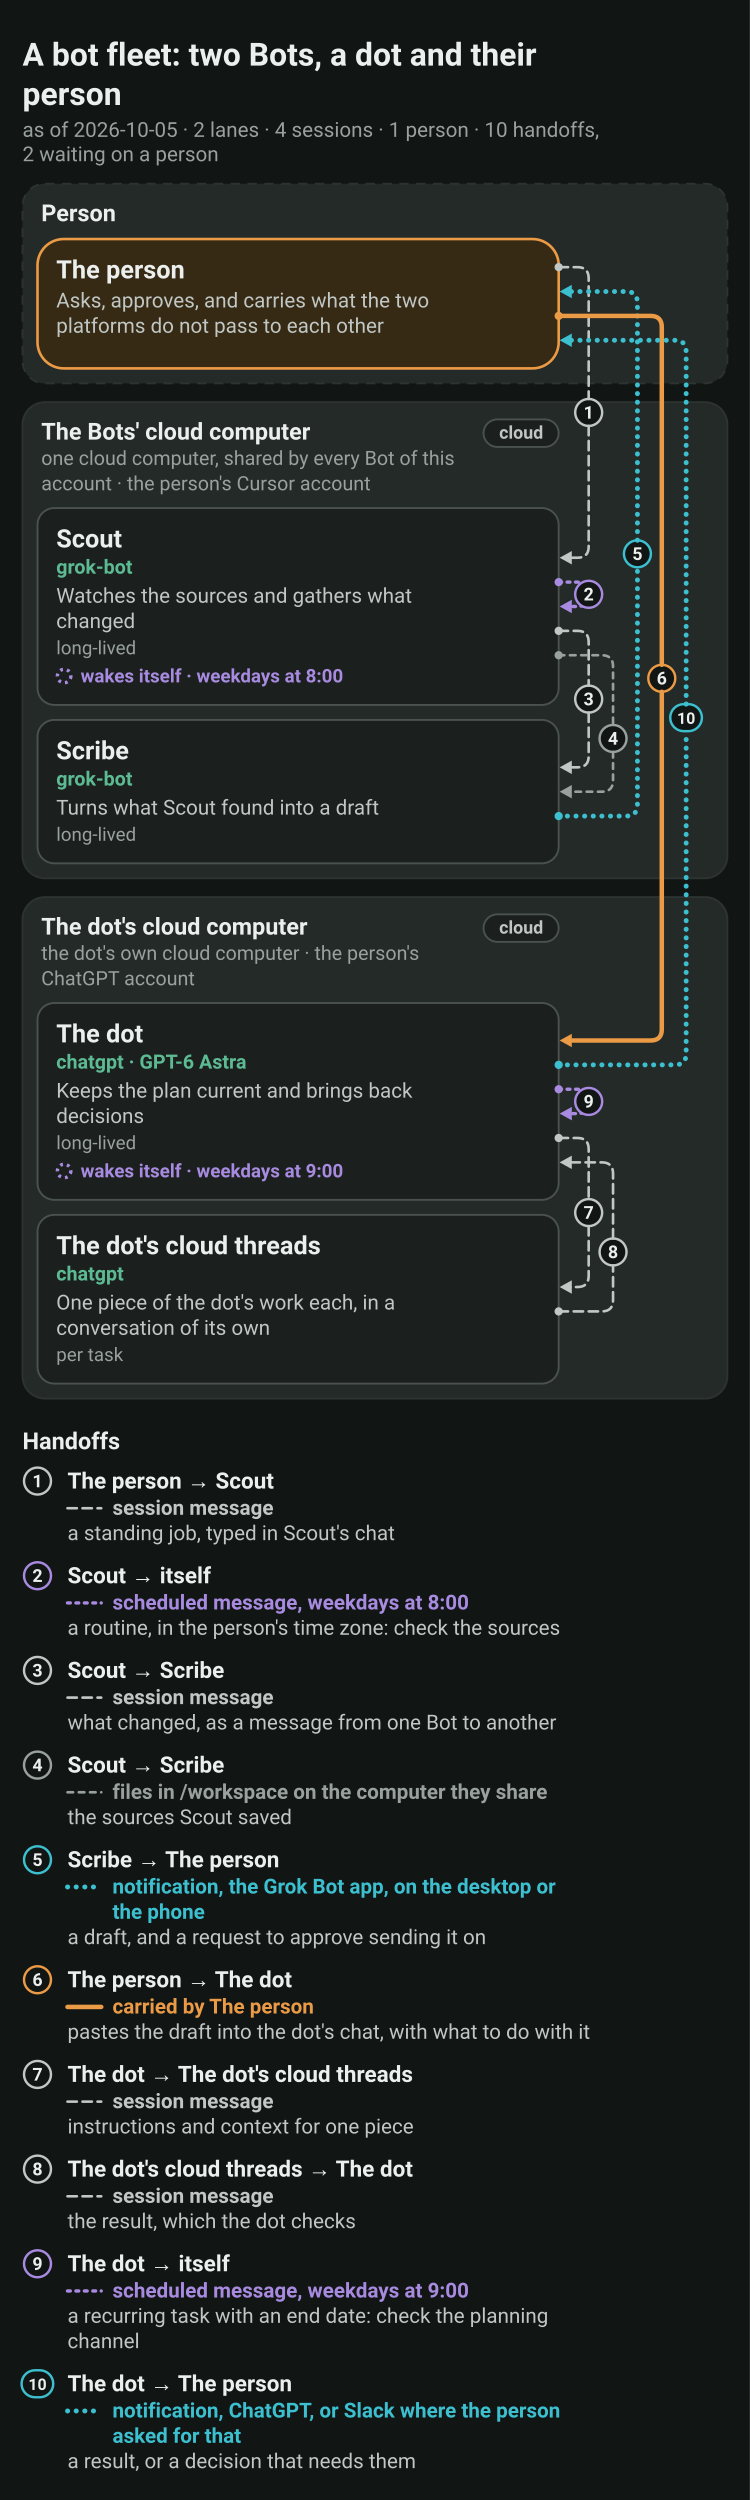
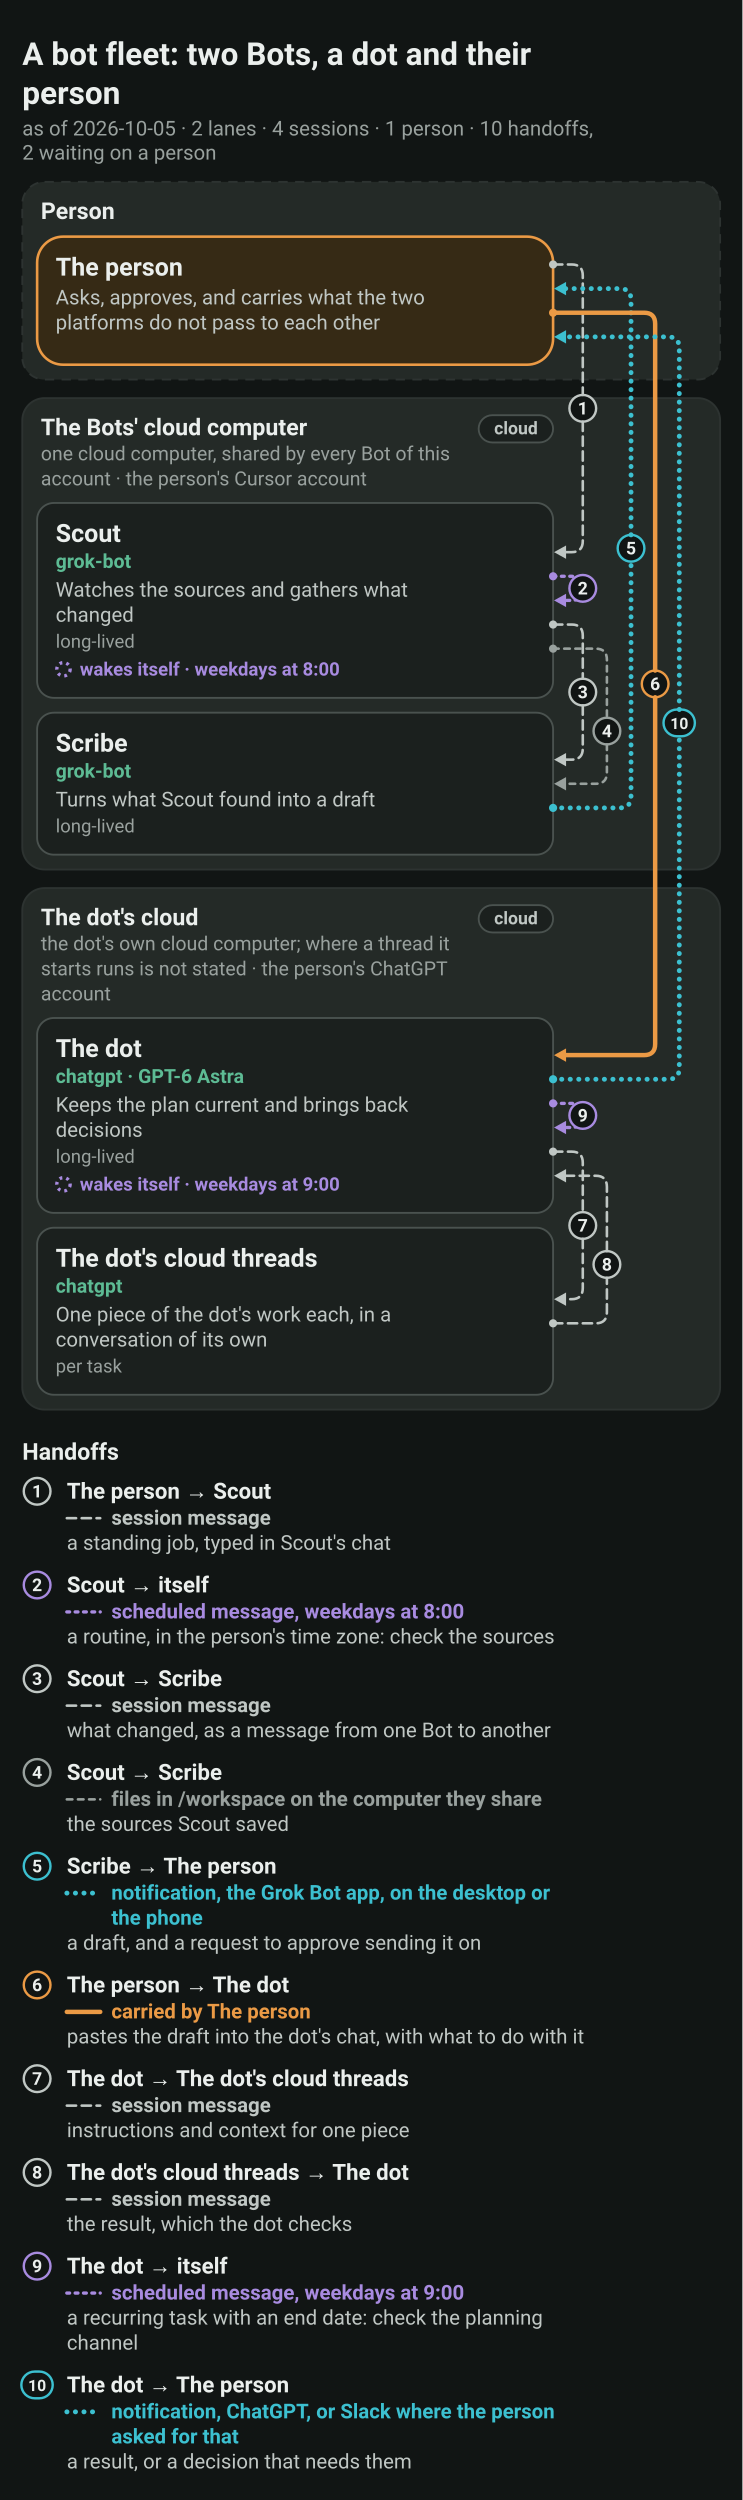
- <svg xmlns="http://www.w3.org/2000/svg" class="grooph-picture" data-picture="map" viewBox="0 0 400 1333.5" width="400" height="1333.5" role="img" font-family="system-ui, -apple-system, 'Segoe UI', Roboto, 'Helvetica Neue', Arial, sans-serif">
-   <rect x="0" y="0" width="400" height="1333.5" style="fill:#111514" />
+ <svg xmlns="http://www.w3.org/2000/svg" class="grooph-picture" data-picture="map" viewBox="0 0 400 1347" width="400" height="1347" role="img" font-family="system-ui, -apple-system, 'Segoe UI', Roboto, 'Helvetica Neue', Arial, sans-serif">
+   <rect x="0" y="0" width="400" height="1347" style="fill:#111514" />
  <text x="12" y="35" font-size="17" font-weight="700" style="fill:#ebefed">A bot fleet: two Bots, a dot and their</text>
  <text x="12" y="56" font-size="17" font-weight="700" style="fill:#ebefed">person</text>
  <text x="12" y="73" font-size="11" style="fill:#99a19e">as of 2026-10-05 · 2 lanes · 4 sessions · 1 person · 10 handoffs,</text>
  <text x="12" y="86" font-size="11" style="fill:#99a19e">2 waiting on a person</text>
  <g data-people="">
    <rect x="12" y="98" width="376" height="106.5" rx="12" stroke-width="1" stroke-dasharray="5 4" style="fill:#242a27;stroke:#2d3331" />
    <text x="22" y="118" font-size="12.5" font-weight="700" style="fill:#ebefed">Person</text>
  </g>
  <g data-lane="bots-computer">
    <rect x="12" y="214.5" width="376" height="254" rx="12" stroke-width="1" style="fill:#242a27;stroke:#2d3331" />
    <text x="22" y="234.5" font-size="12.5" font-weight="700" style="fill:#ebefed">The Bots' cloud computer</text>
    <rect x="257.9" y="223.7" width="40.1" height="14.7" rx="7.4" stroke-width="1" style="fill:#1b201e;stroke:#4a524f" />
    <text x="278" y="234" font-size="9.5" font-weight="700" text-anchor="middle" style="fill:#c0c7c4">cloud</text>
    <text x="22" y="248" font-size="10.5" style="fill:#99a19e">one cloud computer, shared by every Bot of this</text>
    <text x="22" y="261.5" font-size="10.5" style="fill:#99a19e">account · the person's Cursor account</text>
  </g>
  <g data-lane="dot-computer">
-     <rect x="12" y="478.5" width="376" height="267.5" rx="12" stroke-width="1" style="fill:#242a27;stroke:#2d3331" />
-     <text x="22" y="498.5" font-size="12.5" font-weight="700" style="fill:#ebefed">The dot's cloud computer</text>
+     <rect x="12" y="478.5" width="376" height="281" rx="12" stroke-width="1" style="fill:#242a27;stroke:#2d3331" />
+     <text x="22" y="498.5" font-size="12.5" font-weight="700" style="fill:#ebefed">The dot's cloud</text>
    <rect x="257.9" y="487.7" width="40.1" height="14.7" rx="7.4" stroke-width="1" style="fill:#1b201e;stroke:#4a524f" />
    <text x="278" y="498" font-size="9.5" font-weight="700" text-anchor="middle" style="fill:#c0c7c4">cloud</text>
-     <text x="22" y="512" font-size="10.5" style="fill:#99a19e">the dot's own cloud computer · the person's</text>
-     <text x="22" y="525.5" font-size="10.5" style="fill:#99a19e">ChatGPT account</text>
+     <text x="22" y="512" font-size="10.5" style="fill:#99a19e">the dot's own cloud computer; where a thread it</text>
+     <text x="22" y="525.5" font-size="10.5" style="fill:#99a19e">starts runs is not stated · the person's ChatGPT</text>
+     <text x="22" y="539" font-size="10.5" style="fill:#99a19e">account</text>
  </g>
  <g data-person="person">
    <rect data-card="" x="20" y="127.5" width="278" height="69" rx="14" stroke-width="1.4" style="fill:#362a15;stroke:#eb9a45" />
    <text x="30" y="148.5" font-size="13.5" font-weight="700" style="fill:#ebefed">The person</text>
    <text x="30" y="164" font-size="11" style="fill:#c0c7c4">Asks, approves, and carries what the two</text>
    <text x="30" y="177.5" font-size="11" style="fill:#c0c7c4">platforms do not pass to each other</text>
  </g>
  <g data-session="scout">
    <rect data-card="" x="20" y="271" width="278" height="105" rx="9" stroke-width="1" style="fill:#1b201e;stroke:#4a524f" />
    <text x="30" y="292" font-size="13.5" font-weight="700" style="fill:#ebefed">Scout</text>
    <text x="30" y="306" font-size="10.5" font-weight="700" style="fill:#5dbb94">grok-bot</text>
    <text x="30" y="321.5" font-size="11" style="fill:#c0c7c4">Watches the sources and gathers what</text>
    <text x="30" y="335" font-size="11" style="fill:#c0c7c4">changed</text>
    <text x="30" y="349" font-size="10" style="fill:#99a19e">long-lived</text>
    <circle data-wakes="" cx="34.2" cy="360.6" r="3.6" fill="none" stroke-width="1.8" stroke-dasharray="1.5 2.2" style="stroke:#a88be0" />
    <text x="43" y="364" font-size="10" font-weight="700" style="fill:#a88be0">wakes itself · weekdays at 8:00</text>
  </g>
  <g data-session="scribe">
    <rect data-card="" x="20" y="384" width="278" height="76.5" rx="9" stroke-width="1" style="fill:#1b201e;stroke:#4a524f" />
    <text x="30" y="405" font-size="13.5" font-weight="700" style="fill:#ebefed">Scribe</text>
    <text x="30" y="419" font-size="10.5" font-weight="700" style="fill:#5dbb94">grok-bot</text>
    <text x="30" y="434.5" font-size="11" style="fill:#c0c7c4">Turns what Scout found into a draft</text>
    <text x="30" y="448.5" font-size="10" style="fill:#99a19e">long-lived</text>
  </g>
  <g data-session="dot">
-     <rect data-card="" x="20" y="535" width="278" height="105" rx="9" stroke-width="1" style="fill:#1b201e;stroke:#4a524f" />
-     <text x="30" y="556" font-size="13.5" font-weight="700" style="fill:#ebefed">The dot</text>
-     <text x="30" y="570" font-size="10.5" font-weight="700" style="fill:#5dbb94">chatgpt · GPT-6 Astra</text>
-     <text x="30" y="585.5" font-size="11" style="fill:#c0c7c4">Keeps the plan current and brings back</text>
-     <text x="30" y="599" font-size="11" style="fill:#c0c7c4">decisions</text>
-     <text x="30" y="613" font-size="10" style="fill:#99a19e">long-lived</text>
-     <circle data-wakes="" cx="34.2" cy="624.6" r="3.6" fill="none" stroke-width="1.8" stroke-dasharray="1.5 2.2" style="stroke:#a88be0" />
-     <text x="43" y="628" font-size="10" font-weight="700" style="fill:#a88be0">wakes itself · weekdays at 9:00</text>
+     <rect data-card="" x="20" y="548.5" width="278" height="105" rx="9" stroke-width="1" style="fill:#1b201e;stroke:#4a524f" />
+     <text x="30" y="569.5" font-size="13.5" font-weight="700" style="fill:#ebefed">The dot</text>
+     <text x="30" y="583.5" font-size="10.5" font-weight="700" style="fill:#5dbb94">chatgpt · GPT-6 Astra</text>
+     <text x="30" y="599" font-size="11" style="fill:#c0c7c4">Keeps the plan current and brings back</text>
+     <text x="30" y="612.5" font-size="11" style="fill:#c0c7c4">decisions</text>
+     <text x="30" y="626.5" font-size="10" style="fill:#99a19e">long-lived</text>
+     <circle data-wakes="" cx="34.2" cy="638.1" r="3.6" fill="none" stroke-width="1.8" stroke-dasharray="1.5 2.2" style="stroke:#a88be0" />
+     <text x="43" y="641.5" font-size="10" font-weight="700" style="fill:#a88be0">wakes itself · weekdays at 9:00</text>
  </g>
  <g data-session="dot-threads">
-     <rect data-card="" x="20" y="648" width="278" height="90" rx="9" stroke-width="1" style="fill:#1b201e;stroke:#4a524f" />
-     <text x="30" y="669" font-size="13.5" font-weight="700" style="fill:#ebefed">The dot's cloud threads</text>
-     <text x="30" y="683" font-size="10.5" font-weight="700" style="fill:#5dbb94">chatgpt</text>
-     <text x="30" y="698.5" font-size="11" style="fill:#c0c7c4">One piece of the dot's work each, in a</text>
-     <text x="30" y="712" font-size="11" style="fill:#c0c7c4">conversation of its own</text>
-     <text x="30" y="726" font-size="10" style="fill:#99a19e">per task</text>
+     <rect data-card="" x="20" y="661.5" width="278" height="90" rx="9" stroke-width="1" style="fill:#1b201e;stroke:#4a524f" />
+     <text x="30" y="682.5" font-size="13.5" font-weight="700" style="fill:#ebefed">The dot's cloud threads</text>
+     <text x="30" y="696.5" font-size="10.5" font-weight="700" style="fill:#5dbb94">chatgpt</text>
+     <text x="30" y="712" font-size="11" style="fill:#c0c7c4">One piece of the dot's work each, in a</text>
+     <text x="30" y="725.5" font-size="11" style="fill:#c0c7c4">conversation of its own</text>
+     <text x="30" y="739.5" font-size="10" style="fill:#99a19e">per task</text>
  </g>
  <g data-plate="h-job">
    <circle cx="314" cy="220" r="7.2" stroke-width="1.3" style="fill:#111514;stroke:#c0c7c4" />
  </g>
  <g data-plate="h-found">
    <circle cx="314" cy="372.9" r="7.2" stroke-width="1.3" style="fill:#111514;stroke:#c0c7c4" />
  </g>
  <g data-plate="h-files">
    <circle cx="327" cy="393.9" r="7.2" stroke-width="1.3" style="fill:#111514;stroke:#99a19e" />
  </g>
  <g data-plate="h-draft">
    <circle cx="340" cy="295.4" r="7.2" stroke-width="1.3" style="fill:#111514;stroke:#3cc0d0" />
  </g>
  <g data-plate="h-carry">
-     <circle cx="353" cy="361.8" r="7.2" stroke-width="1.3" style="fill:#111514;stroke:#eb9a45" />
+     <circle cx="353" cy="368.5" r="7.2" stroke-width="1.3" style="fill:#111514;stroke:#eb9a45" />
  </g>
  <g data-plate="h-piece">
-     <circle cx="314" cy="646.8" r="7.2" stroke-width="1.3" style="fill:#111514;stroke:#c0c7c4" />
+     <circle cx="314" cy="660.3" r="7.2" stroke-width="1.3" style="fill:#111514;stroke:#c0c7c4" />
  </g>
  <g data-plate="h-result">
-     <circle cx="327" cy="667.8" r="7.2" stroke-width="1.3" style="fill:#111514;stroke:#c0c7c4" />
+     <circle cx="327" cy="681.3" r="7.2" stroke-width="1.3" style="fill:#111514;stroke:#c0c7c4" />
  </g>
  <g data-plate="h-decision">
-     <rect x="357.5" y="375.6" width="16.9" height="14.4" rx="7.2" stroke-width="1.3" style="fill:#111514;stroke:#3cc0d0" />
+     <rect x="357.5" y="382.3" width="16.9" height="14.4" rx="7.2" stroke-width="1.3" style="fill:#111514;stroke:#3cc0d0" />
  </g>
  <g data-handoff="h-job">
    <path d="M298,142.5 H308 Q314,142.5 314,148.5 V212.8 M314,227.2 V291.5 Q314,297.5 308,297.5 H303.5" fill="none" stroke-width="1.4" stroke-linecap="round" stroke-dasharray="5 3" style="stroke:#c0c7c4" />
    <circle cx="298" cy="142.5" r="2.2" style="fill:#c0c7c4" />
    <path d="M298.5,297.5 l6.5,-3.6 v7.2 z" style="fill:#c0c7c4" />
  </g>
  <g data-handoff="h-routine">
    <path d="M298,310.5 H308 Q314,310.5 314,316.5 V317.5 Q314,323.5 308,323.5 H303.5" fill="none" stroke-width="1.8" stroke-linecap="round" stroke-dasharray="1.5 3" style="stroke:#a88be0" />
    <circle cx="298" cy="310.5" r="2.2" style="fill:#a88be0" />
    <path d="M298.5,323.5 l6.5,-3.6 v7.2 z" style="fill:#a88be0" />
  </g>
  <g data-plate="h-routine">
    <circle cx="314" cy="317" r="7.2" stroke-width="1.3" style="fill:#111514;stroke:#a88be0" />
  </g>
  <g data-handoff="h-found">
    <path d="M298,336.5 H308 Q314,336.5 314,342.5 V365.7 M314,380.1 V403.3 Q314,409.3 308,409.3 H303.5" fill="none" stroke-width="1.4" stroke-linecap="round" stroke-dasharray="5 3" style="stroke:#c0c7c4" />
    <circle cx="298" cy="336.5" r="2.2" style="fill:#c0c7c4" />
    <path d="M298.5,409.3 l6.5,-3.6 v7.2 z" style="fill:#c0c7c4" />
  </g>
  <g data-handoff="h-files">
    <path d="M298,349.5 H321 Q327,349.5 327,355.5 V386.7 M327,401.1 V416.3 Q327,422.3 321,422.3 H303.5" fill="none" stroke-width="1.4" stroke-linecap="round" stroke-dasharray="3 3" style="stroke:#99a19e" />
    <circle cx="298" cy="349.5" r="2.2" style="fill:#99a19e" />
    <path d="M298.5,422.3 l6.5,-3.6 v7.2 z" style="fill:#99a19e" />
  </g>
  <g data-handoff="h-draft">
    <path d="M298,435.3 H334 Q340,435.3 340,429.3 V302.6 M340,288.2 V161.5 Q340,155.5 334,155.5 H303.5" fill="none" stroke-width="2.6" stroke-linecap="round" stroke-dasharray="0.1 4.5" style="stroke:#3cc0d0" />
    <circle cx="298" cy="435.3" r="2.2" style="fill:#3cc0d0" />
    <path d="M298.5,155.5 l6.5,-3.6 v7.2 z" style="fill:#3cc0d0" />
  </g>
  <g data-handoff="h-carry">
-     <path d="M298,168.5 H347 Q353,168.5 353,174.5 V354.6 M353,369 V549 Q353,555 347,555 H303.5" fill="none" stroke-width="2.4" stroke-linecap="round" style="stroke:#eb9a45" />
+     <path d="M298,168.5 H347 Q353,168.5 353,174.5 V361.3 M353,375.7 V562.5 Q353,568.5 347,568.5 H303.5" fill="none" stroke-width="2.4" stroke-linecap="round" style="stroke:#eb9a45" />
    <circle cx="298" cy="168.5" r="2.2" style="fill:#eb9a45" />
-     <path d="M298.5,555 l6.5,-3.6 v7.2 z" style="fill:#eb9a45" />
+     <path d="M298.5,568.5 l6.5,-3.6 v7.2 z" style="fill:#eb9a45" />
  </g>
  <g data-handoff="h-piece">
-     <path d="M298,607 H308 Q314,607 314,613 V639.6 M314,654 V680.5 Q314,686.5 308,686.5 H303.5" fill="none" stroke-width="1.4" stroke-linecap="round" stroke-dasharray="5 3" style="stroke:#c0c7c4" />
-     <circle cx="298" cy="607" r="2.2" style="fill:#c0c7c4" />
-     <path d="M298.5,686.5 l6.5,-3.6 v7.2 z" style="fill:#c0c7c4" />
+     <path d="M298,620.5 H308 Q314,620.5 314,626.5 V653.1 M314,667.5 V694 Q314,700 308,700 H303.5" fill="none" stroke-width="1.4" stroke-linecap="round" stroke-dasharray="5 3" style="stroke:#c0c7c4" />
+     <circle cx="298" cy="620.5" r="2.2" style="fill:#c0c7c4" />
+     <path d="M298.5,700 l6.5,-3.6 v7.2 z" style="fill:#c0c7c4" />
  </g>
  <g data-handoff="h-result">
-     <path d="M298,699.5 H321 Q327,699.5 327,693.5 V675 M327,660.6 V626 Q327,620 321,620 H303.5" fill="none" stroke-width="1.4" stroke-linecap="round" stroke-dasharray="5 3" style="stroke:#c0c7c4" />
-     <circle cx="298" cy="699.5" r="2.2" style="fill:#c0c7c4" />
-     <path d="M298.5,620 l6.5,-3.6 v7.2 z" style="fill:#c0c7c4" />
+     <path d="M298,713 H321 Q327,713 327,707 V688.5 M327,674.1 V639.5 Q327,633.5 321,633.5 H303.5" fill="none" stroke-width="1.4" stroke-linecap="round" stroke-dasharray="5 3" style="stroke:#c0c7c4" />
+     <circle cx="298" cy="713" r="2.2" style="fill:#c0c7c4" />
+     <path d="M298.5,633.5 l6.5,-3.6 v7.2 z" style="fill:#c0c7c4" />
  </g>
  <g data-handoff="h-recurring">
-     <path d="M298,581 H308 Q314,581 314,587 V588 Q314,594 308,594 H303.5" fill="none" stroke-width="1.8" stroke-linecap="round" stroke-dasharray="1.5 3" style="stroke:#a88be0" />
-     <circle cx="298" cy="581" r="2.2" style="fill:#a88be0" />
-     <path d="M298.5,594 l6.5,-3.6 v7.2 z" style="fill:#a88be0" />
+     <path d="M298,594.5 H308 Q314,594.5 314,600.5 V601.5 Q314,607.5 308,607.5 H303.5" fill="none" stroke-width="1.8" stroke-linecap="round" stroke-dasharray="1.5 3" style="stroke:#a88be0" />
+     <circle cx="298" cy="594.5" r="2.2" style="fill:#a88be0" />
+     <path d="M298.5,607.5 l6.5,-3.6 v7.2 z" style="fill:#a88be0" />
  </g>
  <g data-plate="h-recurring">
-     <circle cx="314" cy="587.5" r="7.2" stroke-width="1.3" style="fill:#111514;stroke:#a88be0" />
+     <circle cx="314" cy="601" r="7.2" stroke-width="1.3" style="fill:#111514;stroke:#a88be0" />
  </g>
  <g data-handoff="h-decision">
-     <path d="M298,568 H360 Q366,568 366,562 V390 M366,375.6 V187.5 Q366,181.5 360,181.5 H303.5" fill="none" stroke-width="2.6" stroke-linecap="round" stroke-dasharray="0.1 4.5" style="stroke:#3cc0d0" />
-     <circle cx="298" cy="568" r="2.2" style="fill:#3cc0d0" />
+     <path d="M298,581.5 H360 Q366,581.5 366,575.5 V396.7 M366,382.3 V187.5 Q366,181.5 360,181.5 H303.5" fill="none" stroke-width="2.6" stroke-linecap="round" stroke-dasharray="0.1 4.5" style="stroke:#3cc0d0" />
+     <circle cx="298" cy="581.5" r="2.2" style="fill:#3cc0d0" />
    <path d="M298.5,181.5 l6.5,-3.6 v7.2 z" style="fill:#3cc0d0" />
  </g>
  <g data-number="h-job">
    <text x="314" y="223.3" font-size="9.5" font-weight="700" text-anchor="middle" style="fill:#ebefed">1</text>
  </g>
  <g data-number="h-routine">
    <text x="314" y="320.3" font-size="9.5" font-weight="700" text-anchor="middle" style="fill:#ebefed">2</text>
  </g>
  <g data-number="h-found">
    <text x="314" y="376.2" font-size="9.5" font-weight="700" text-anchor="middle" style="fill:#ebefed">3</text>
  </g>
  <g data-number="h-files">
    <text x="327" y="397.2" font-size="9.5" font-weight="700" text-anchor="middle" style="fill:#ebefed">4</text>
  </g>
  <g data-number="h-draft">
    <text x="340" y="298.7" font-size="9.5" font-weight="700" text-anchor="middle" style="fill:#ebefed">5</text>
  </g>
  <g data-number="h-carry">
-     <text x="353" y="365.1" font-size="9.5" font-weight="700" text-anchor="middle" style="fill:#ebefed">6</text>
+     <text x="353" y="371.8" font-size="9.5" font-weight="700" text-anchor="middle" style="fill:#ebefed">6</text>
  </g>
  <g data-number="h-piece">
-     <text x="314" y="650.1" font-size="9.5" font-weight="700" text-anchor="middle" style="fill:#ebefed">7</text>
+     <text x="314" y="663.6" font-size="9.5" font-weight="700" text-anchor="middle" style="fill:#ebefed">7</text>
  </g>
  <g data-number="h-result">
-     <text x="327" y="671.1" font-size="9.5" font-weight="700" text-anchor="middle" style="fill:#ebefed">8</text>
+     <text x="327" y="684.6" font-size="9.5" font-weight="700" text-anchor="middle" style="fill:#ebefed">8</text>
  </g>
  <g data-number="h-recurring">
-     <text x="314" y="590.8" font-size="9.5" font-weight="700" text-anchor="middle" style="fill:#ebefed">9</text>
+     <text x="314" y="604.3" font-size="9.5" font-weight="700" text-anchor="middle" style="fill:#ebefed">9</text>
  </g>
  <g data-number="h-decision">
-     <text x="366" y="386.1" font-size="8.5" font-weight="700" text-anchor="middle" style="fill:#ebefed">10</text>
-   </g>
-   <text x="12" y="773" font-size="12.5" font-weight="700" style="fill:#ebefed">Handoffs</text>
+     <text x="366" y="392.8" font-size="8.5" font-weight="700" text-anchor="middle" style="fill:#ebefed">10</text>
+   </g>
+   <text x="12" y="786.5" font-size="12.5" font-weight="700" style="fill:#ebefed">Handoffs</text>
  <g data-handoff-row="h-job">
-     <rect data-row="" x="8" y="780" width="384" height="47.5" rx="8" style="fill:transparent" />
-     <circle cx="20" cy="790" r="7.2" stroke-width="1.3" style="fill:#111514;stroke:#c0c7c4" />
-     <text x="20" y="793.3" font-size="9.5" font-weight="700" text-anchor="middle" style="fill:#ebefed">1</text>
-     <text x="36" y="794" font-size="12" font-weight="700" style="fill:#ebefed">The person → Scout</text>
-     <path d="M36,804.5 h18" fill="none" stroke-width="1.4" stroke-linecap="round" stroke-dasharray="5 3" style="stroke:#c0c7c4" />
-     <text x="60" y="808" font-size="11" font-weight="700" style="fill:#c0c7c4">session message</text>
-     <text x="36" y="821.5" font-size="11" style="fill:#c0c7c4">a standing job, typed in Scout's chat</text>
+     <rect data-row="" x="8" y="793.5" width="384" height="47.5" rx="8" style="fill:transparent" />
+     <circle cx="20" cy="803.5" r="7.2" stroke-width="1.3" style="fill:#111514;stroke:#c0c7c4" />
+     <text x="20" y="806.8" font-size="9.5" font-weight="700" text-anchor="middle" style="fill:#ebefed">1</text>
+     <text x="36" y="807.5" font-size="12" font-weight="700" style="fill:#ebefed">The person → Scout</text>
+     <path d="M36,818 h18" fill="none" stroke-width="1.4" stroke-linecap="round" stroke-dasharray="5 3" style="stroke:#c0c7c4" />
+     <text x="60" y="821.5" font-size="11" font-weight="700" style="fill:#c0c7c4">session message</text>
+     <text x="36" y="835" font-size="11" style="fill:#c0c7c4">a standing job, typed in Scout's chat</text>
  </g>
  <g data-handoff-row="h-routine">
-     <rect data-row="" x="8" y="830.5" width="384" height="47.5" rx="8" style="fill:transparent" />
-     <circle cx="20" cy="840.5" r="7.2" stroke-width="1.3" style="fill:#111514;stroke:#a88be0" />
-     <text x="20" y="843.8" font-size="9.5" font-weight="700" text-anchor="middle" style="fill:#ebefed">2</text>
-     <text x="36" y="844.5" font-size="12" font-weight="700" style="fill:#ebefed">Scout → itself</text>
-     <path d="M36,855 h18" fill="none" stroke-width="1.8" stroke-linecap="round" stroke-dasharray="1.5 3" style="stroke:#a88be0" />
-     <text x="60" y="858.5" font-size="11" font-weight="700" style="fill:#a88be0">scheduled message, weekdays at 8:00</text>
-     <text x="36" y="872" font-size="11" style="fill:#c0c7c4">a routine, in the person's time zone: check the sources</text>
+     <rect data-row="" x="8" y="844" width="384" height="47.5" rx="8" style="fill:transparent" />
+     <circle cx="20" cy="854" r="7.2" stroke-width="1.3" style="fill:#111514;stroke:#a88be0" />
+     <text x="20" y="857.3" font-size="9.5" font-weight="700" text-anchor="middle" style="fill:#ebefed">2</text>
+     <text x="36" y="858" font-size="12" font-weight="700" style="fill:#ebefed">Scout → itself</text>
+     <path d="M36,868.5 h18" fill="none" stroke-width="1.8" stroke-linecap="round" stroke-dasharray="1.5 3" style="stroke:#a88be0" />
+     <text x="60" y="872" font-size="11" font-weight="700" style="fill:#a88be0">scheduled message, weekdays at 8:00</text>
+     <text x="36" y="885.5" font-size="11" style="fill:#c0c7c4">a routine, in the person's time zone: check the sources</text>
  </g>
  <g data-handoff-row="h-found">
-     <rect data-row="" x="8" y="881" width="384" height="47.5" rx="8" style="fill:transparent" />
-     <circle cx="20" cy="891" r="7.2" stroke-width="1.3" style="fill:#111514;stroke:#c0c7c4" />
-     <text x="20" y="894.3" font-size="9.5" font-weight="700" text-anchor="middle" style="fill:#ebefed">3</text>
-     <text x="36" y="895" font-size="12" font-weight="700" style="fill:#ebefed">Scout → Scribe</text>
-     <path d="M36,905.5 h18" fill="none" stroke-width="1.4" stroke-linecap="round" stroke-dasharray="5 3" style="stroke:#c0c7c4" />
-     <text x="60" y="909" font-size="11" font-weight="700" style="fill:#c0c7c4">session message</text>
-     <text x="36" y="922.5" font-size="11" style="fill:#c0c7c4">what changed, as a message from one Bot to another</text>
+     <rect data-row="" x="8" y="894.5" width="384" height="47.5" rx="8" style="fill:transparent" />
+     <circle cx="20" cy="904.5" r="7.2" stroke-width="1.3" style="fill:#111514;stroke:#c0c7c4" />
+     <text x="20" y="907.8" font-size="9.5" font-weight="700" text-anchor="middle" style="fill:#ebefed">3</text>
+     <text x="36" y="908.5" font-size="12" font-weight="700" style="fill:#ebefed">Scout → Scribe</text>
+     <path d="M36,919 h18" fill="none" stroke-width="1.4" stroke-linecap="round" stroke-dasharray="5 3" style="stroke:#c0c7c4" />
+     <text x="60" y="922.5" font-size="11" font-weight="700" style="fill:#c0c7c4">session message</text>
+     <text x="36" y="936" font-size="11" style="fill:#c0c7c4">what changed, as a message from one Bot to another</text>
  </g>
  <g data-handoff-row="h-files">
-     <rect data-row="" x="8" y="931.5" width="384" height="47.5" rx="8" style="fill:transparent" />
-     <circle cx="20" cy="941.5" r="7.2" stroke-width="1.3" style="fill:#111514;stroke:#99a19e" />
-     <text x="20" y="944.8" font-size="9.5" font-weight="700" text-anchor="middle" style="fill:#ebefed">4</text>
-     <text x="36" y="945.5" font-size="12" font-weight="700" style="fill:#ebefed">Scout → Scribe</text>
-     <path d="M36,956 h18" fill="none" stroke-width="1.4" stroke-linecap="round" stroke-dasharray="3 3" style="stroke:#99a19e" />
-     <text x="60" y="959.5" font-size="11" font-weight="700" style="fill:#99a19e">files in /workspace on the computer they share</text>
-     <text x="36" y="973" font-size="11" style="fill:#c0c7c4">the sources Scout saved</text>
+     <rect data-row="" x="8" y="945" width="384" height="47.5" rx="8" style="fill:transparent" />
+     <circle cx="20" cy="955" r="7.2" stroke-width="1.3" style="fill:#111514;stroke:#99a19e" />
+     <text x="20" y="958.3" font-size="9.5" font-weight="700" text-anchor="middle" style="fill:#ebefed">4</text>
+     <text x="36" y="959" font-size="12" font-weight="700" style="fill:#ebefed">Scout → Scribe</text>
+     <path d="M36,969.5 h18" fill="none" stroke-width="1.4" stroke-linecap="round" stroke-dasharray="3 3" style="stroke:#99a19e" />
+     <text x="60" y="973" font-size="11" font-weight="700" style="fill:#99a19e">files in /workspace on the computer they share</text>
+     <text x="36" y="986.5" font-size="11" style="fill:#c0c7c4">the sources Scout saved</text>
  </g>
  <g data-handoff-row="h-draft">
-     <rect data-row="" x="8" y="982" width="384" height="61" rx="8" style="fill:transparent" />
-     <circle cx="20" cy="992" r="7.2" stroke-width="1.3" style="fill:#111514;stroke:#3cc0d0" />
-     <text x="20" y="995.3" font-size="9.5" font-weight="700" text-anchor="middle" style="fill:#ebefed">5</text>
-     <text x="36" y="996" font-size="12" font-weight="700" style="fill:#ebefed">Scribe → The person</text>
-     <path d="M36,1006.5 h18" fill="none" stroke-width="2.6" stroke-linecap="round" stroke-dasharray="0.1 4.5" style="stroke:#3cc0d0" />
-     <text x="60" y="1010" font-size="11" font-weight="700" style="fill:#3cc0d0">notification, the Grok Bot app, on the desktop or</text>
-     <text x="60" y="1023.5" font-size="11" font-weight="700" style="fill:#3cc0d0">the phone</text>
-     <text x="36" y="1037" font-size="11" style="fill:#c0c7c4">a draft, and a request to approve sending it on</text>
+     <rect data-row="" x="8" y="995.5" width="384" height="61" rx="8" style="fill:transparent" />
+     <circle cx="20" cy="1005.5" r="7.2" stroke-width="1.3" style="fill:#111514;stroke:#3cc0d0" />
+     <text x="20" y="1008.8" font-size="9.5" font-weight="700" text-anchor="middle" style="fill:#ebefed">5</text>
+     <text x="36" y="1009.5" font-size="12" font-weight="700" style="fill:#ebefed">Scribe → The person</text>
+     <path d="M36,1020 h18" fill="none" stroke-width="2.6" stroke-linecap="round" stroke-dasharray="0.1 4.5" style="stroke:#3cc0d0" />
+     <text x="60" y="1023.5" font-size="11" font-weight="700" style="fill:#3cc0d0">notification, the Grok Bot app, on the desktop or</text>
+     <text x="60" y="1037" font-size="11" font-weight="700" style="fill:#3cc0d0">the phone</text>
+     <text x="36" y="1050.5" font-size="11" style="fill:#c0c7c4">a draft, and a request to approve sending it on</text>
  </g>
  <g data-handoff-row="h-carry">
-     <rect data-row="" x="8" y="1046" width="384" height="47.5" rx="8" style="fill:transparent" />
-     <circle cx="20" cy="1056" r="7.2" stroke-width="1.3" style="fill:#111514;stroke:#eb9a45" />
-     <text x="20" y="1059.3" font-size="9.5" font-weight="700" text-anchor="middle" style="fill:#ebefed">6</text>
-     <text x="36" y="1060" font-size="12" font-weight="700" style="fill:#ebefed">The person → The dot</text>
-     <path d="M36,1070.5 h18" fill="none" stroke-width="2.4" stroke-linecap="round" style="stroke:#eb9a45" />
-     <text x="60" y="1074" font-size="11" font-weight="700" style="fill:#eb9a45">carried by The person</text>
-     <text x="36" y="1087.5" font-size="11" style="fill:#c0c7c4">pastes the draft into the dot's chat, with what to do with it</text>
+     <rect data-row="" x="8" y="1059.5" width="384" height="47.5" rx="8" style="fill:transparent" />
+     <circle cx="20" cy="1069.5" r="7.2" stroke-width="1.3" style="fill:#111514;stroke:#eb9a45" />
+     <text x="20" y="1072.8" font-size="9.5" font-weight="700" text-anchor="middle" style="fill:#ebefed">6</text>
+     <text x="36" y="1073.5" font-size="12" font-weight="700" style="fill:#ebefed">The person → The dot</text>
+     <path d="M36,1084 h18" fill="none" stroke-width="2.4" stroke-linecap="round" style="stroke:#eb9a45" />
+     <text x="60" y="1087.5" font-size="11" font-weight="700" style="fill:#eb9a45">carried by The person</text>
+     <text x="36" y="1101" font-size="11" style="fill:#c0c7c4">pastes the draft into the dot's chat, with what to do with it</text>
  </g>
  <g data-handoff-row="h-piece">
-     <rect data-row="" x="8" y="1096.5" width="384" height="47.5" rx="8" style="fill:transparent" />
-     <circle cx="20" cy="1106.5" r="7.2" stroke-width="1.3" style="fill:#111514;stroke:#c0c7c4" />
-     <text x="20" y="1109.8" font-size="9.5" font-weight="700" text-anchor="middle" style="fill:#ebefed">7</text>
-     <text x="36" y="1110.5" font-size="12" font-weight="700" style="fill:#ebefed">The dot → The dot's cloud threads</text>
-     <path d="M36,1121 h18" fill="none" stroke-width="1.4" stroke-linecap="round" stroke-dasharray="5 3" style="stroke:#c0c7c4" />
-     <text x="60" y="1124.5" font-size="11" font-weight="700" style="fill:#c0c7c4">session message</text>
-     <text x="36" y="1138" font-size="11" style="fill:#c0c7c4">instructions and context for one piece</text>
+     <rect data-row="" x="8" y="1110" width="384" height="47.5" rx="8" style="fill:transparent" />
+     <circle cx="20" cy="1120" r="7.2" stroke-width="1.3" style="fill:#111514;stroke:#c0c7c4" />
+     <text x="20" y="1123.3" font-size="9.5" font-weight="700" text-anchor="middle" style="fill:#ebefed">7</text>
+     <text x="36" y="1124" font-size="12" font-weight="700" style="fill:#ebefed">The dot → The dot's cloud threads</text>
+     <path d="M36,1134.5 h18" fill="none" stroke-width="1.4" stroke-linecap="round" stroke-dasharray="5 3" style="stroke:#c0c7c4" />
+     <text x="60" y="1138" font-size="11" font-weight="700" style="fill:#c0c7c4">session message</text>
+     <text x="36" y="1151.5" font-size="11" style="fill:#c0c7c4">instructions and context for one piece</text>
  </g>
  <g data-handoff-row="h-result">
-     <rect data-row="" x="8" y="1147" width="384" height="47.5" rx="8" style="fill:transparent" />
-     <circle cx="20" cy="1157" r="7.2" stroke-width="1.3" style="fill:#111514;stroke:#c0c7c4" />
-     <text x="20" y="1160.3" font-size="9.5" font-weight="700" text-anchor="middle" style="fill:#ebefed">8</text>
-     <text x="36" y="1161" font-size="12" font-weight="700" style="fill:#ebefed">The dot's cloud threads → The dot</text>
-     <path d="M36,1171.5 h18" fill="none" stroke-width="1.4" stroke-linecap="round" stroke-dasharray="5 3" style="stroke:#c0c7c4" />
-     <text x="60" y="1175" font-size="11" font-weight="700" style="fill:#c0c7c4">session message</text>
-     <text x="36" y="1188.5" font-size="11" style="fill:#c0c7c4">the result, which the dot checks</text>
+     <rect data-row="" x="8" y="1160.5" width="384" height="47.5" rx="8" style="fill:transparent" />
+     <circle cx="20" cy="1170.5" r="7.2" stroke-width="1.3" style="fill:#111514;stroke:#c0c7c4" />
+     <text x="20" y="1173.8" font-size="9.5" font-weight="700" text-anchor="middle" style="fill:#ebefed">8</text>
+     <text x="36" y="1174.5" font-size="12" font-weight="700" style="fill:#ebefed">The dot's cloud threads → The dot</text>
+     <path d="M36,1185 h18" fill="none" stroke-width="1.4" stroke-linecap="round" stroke-dasharray="5 3" style="stroke:#c0c7c4" />
+     <text x="60" y="1188.5" font-size="11" font-weight="700" style="fill:#c0c7c4">session message</text>
+     <text x="36" y="1202" font-size="11" style="fill:#c0c7c4">the result, which the dot checks</text>
  </g>
  <g data-handoff-row="h-recurring">
-     <rect data-row="" x="8" y="1197.5" width="384" height="61" rx="8" style="fill:transparent" />
-     <circle cx="20" cy="1207.5" r="7.2" stroke-width="1.3" style="fill:#111514;stroke:#a88be0" />
-     <text x="20" y="1210.8" font-size="9.5" font-weight="700" text-anchor="middle" style="fill:#ebefed">9</text>
-     <text x="36" y="1211.5" font-size="12" font-weight="700" style="fill:#ebefed">The dot → itself</text>
-     <path d="M36,1222 h18" fill="none" stroke-width="1.8" stroke-linecap="round" stroke-dasharray="1.5 3" style="stroke:#a88be0" />
-     <text x="60" y="1225.5" font-size="11" font-weight="700" style="fill:#a88be0">scheduled message, weekdays at 9:00</text>
-     <text x="36" y="1239" font-size="11" style="fill:#c0c7c4">a recurring task with an end date: check the planning</text>
-     <text x="36" y="1252.5" font-size="11" style="fill:#c0c7c4">channel</text>
+     <rect data-row="" x="8" y="1211" width="384" height="61" rx="8" style="fill:transparent" />
+     <circle cx="20" cy="1221" r="7.2" stroke-width="1.3" style="fill:#111514;stroke:#a88be0" />
+     <text x="20" y="1224.3" font-size="9.5" font-weight="700" text-anchor="middle" style="fill:#ebefed">9</text>
+     <text x="36" y="1225" font-size="12" font-weight="700" style="fill:#ebefed">The dot → itself</text>
+     <path d="M36,1235.5 h18" fill="none" stroke-width="1.8" stroke-linecap="round" stroke-dasharray="1.5 3" style="stroke:#a88be0" />
+     <text x="60" y="1239" font-size="11" font-weight="700" style="fill:#a88be0">scheduled message, weekdays at 9:00</text>
+     <text x="36" y="1252.5" font-size="11" style="fill:#c0c7c4">a recurring task with an end date: check the planning</text>
+     <text x="36" y="1266" font-size="11" style="fill:#c0c7c4">channel</text>
  </g>
  <g data-handoff-row="h-decision">
-     <rect data-row="" x="8" y="1261.5" width="384" height="61" rx="8" style="fill:transparent" />
-     <rect x="11.5" y="1264.3" width="16.9" height="14.4" rx="7.2" stroke-width="1.3" style="fill:#111514;stroke:#3cc0d0" />
-     <text x="20" y="1274.8" font-size="8.5" font-weight="700" text-anchor="middle" style="fill:#ebefed">10</text>
-     <text x="36" y="1275.5" font-size="12" font-weight="700" style="fill:#ebefed">The dot → The person</text>
-     <path d="M36,1286 h18" fill="none" stroke-width="2.6" stroke-linecap="round" stroke-dasharray="0.1 4.5" style="stroke:#3cc0d0" />
-     <text x="60" y="1289.5" font-size="11" font-weight="700" style="fill:#3cc0d0">notification, ChatGPT, or Slack where the person</text>
-     <text x="60" y="1303" font-size="11" font-weight="700" style="fill:#3cc0d0">asked for that</text>
-     <text x="36" y="1316.5" font-size="11" style="fill:#c0c7c4">a result, or a decision that needs them</text>
+     <rect data-row="" x="8" y="1275" width="384" height="61" rx="8" style="fill:transparent" />
+     <rect x="11.5" y="1277.8" width="16.9" height="14.4" rx="7.2" stroke-width="1.3" style="fill:#111514;stroke:#3cc0d0" />
+     <text x="20" y="1288.3" font-size="8.5" font-weight="700" text-anchor="middle" style="fill:#ebefed">10</text>
+     <text x="36" y="1289" font-size="12" font-weight="700" style="fill:#ebefed">The dot → The person</text>
+     <path d="M36,1299.5 h18" fill="none" stroke-width="2.6" stroke-linecap="round" stroke-dasharray="0.1 4.5" style="stroke:#3cc0d0" />
+     <text x="60" y="1303" font-size="11" font-weight="700" style="fill:#3cc0d0">notification, ChatGPT, or Slack where the person</text>
+     <text x="60" y="1316.5" font-size="11" font-weight="700" style="fill:#3cc0d0">asked for that</text>
+     <text x="36" y="1330" font-size="11" style="fill:#c0c7c4">a result, or a decision that needs them</text>
  </g>
</svg>
